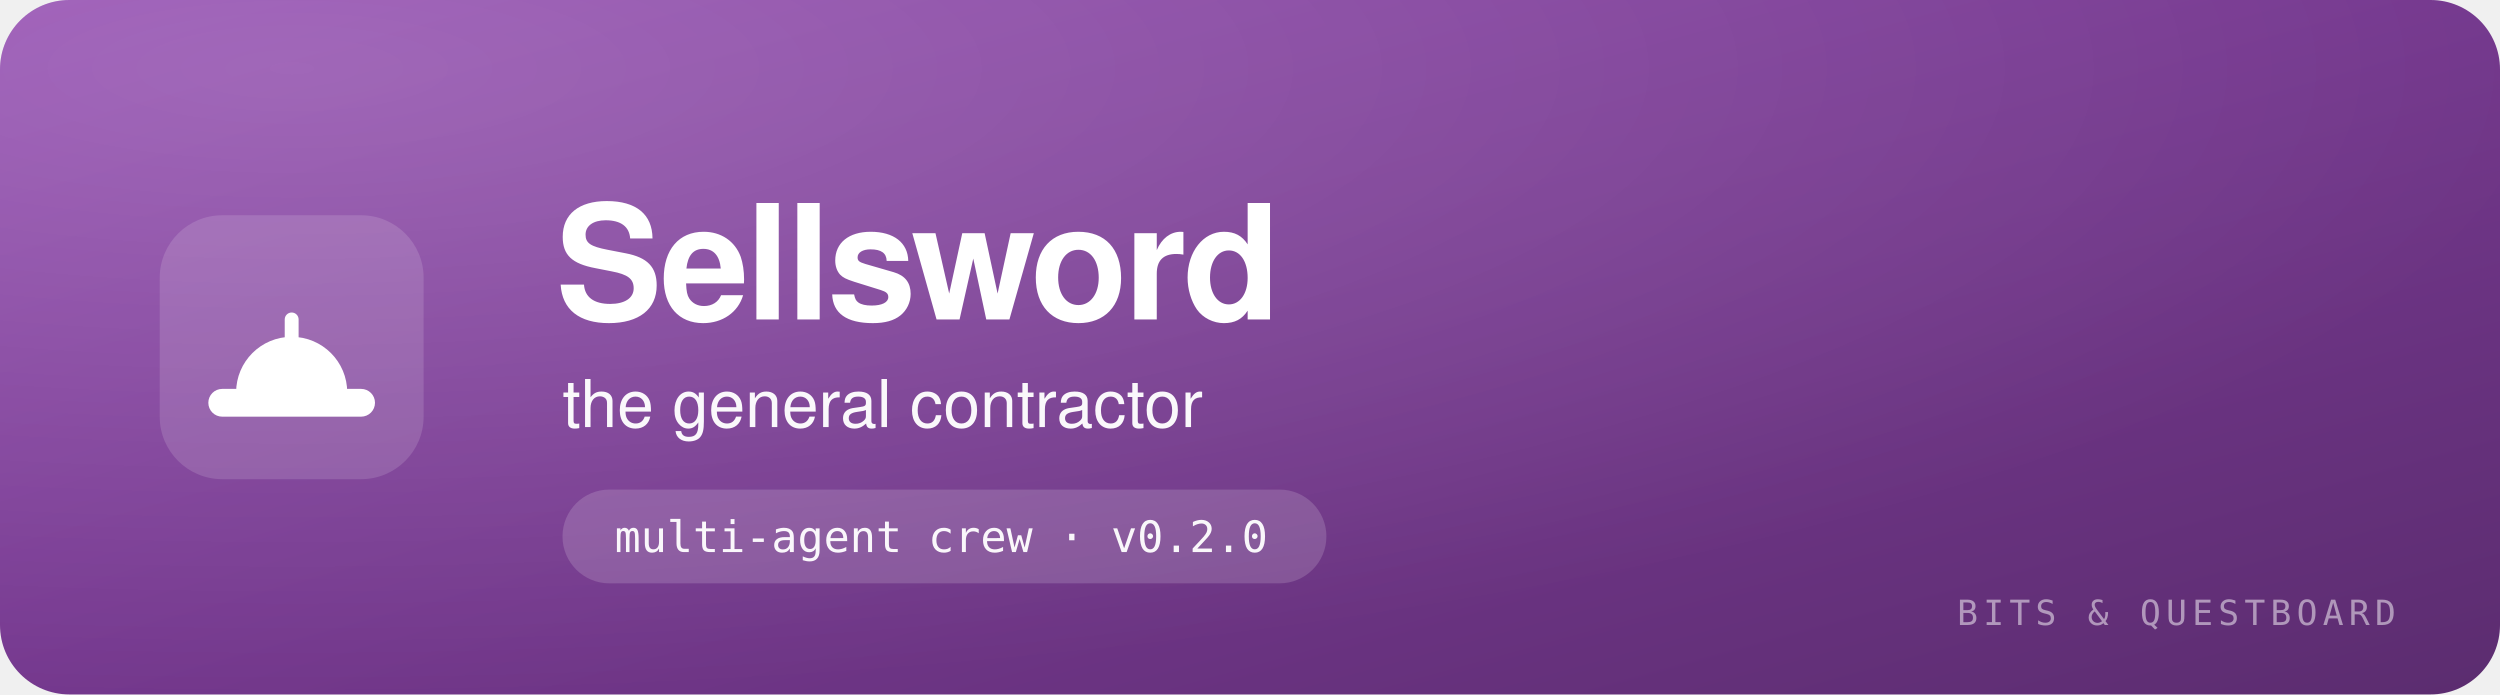
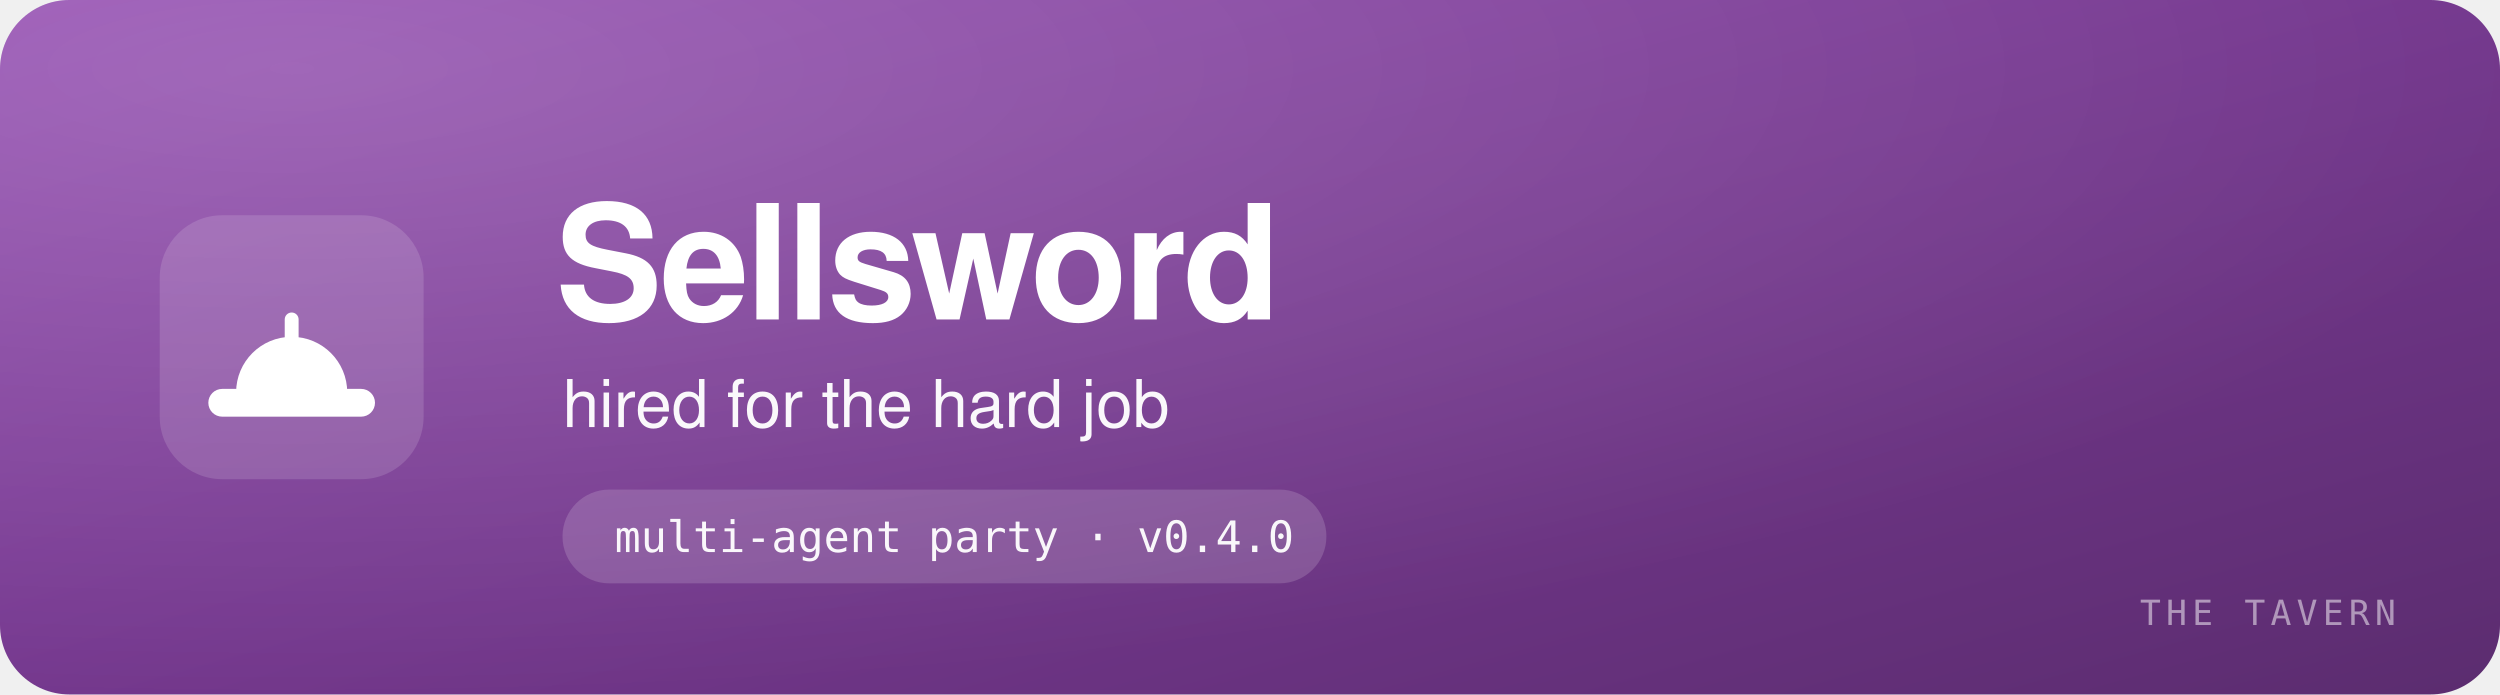
- <svg xmlns="http://www.w3.org/2000/svg" width="720" height="200" viewBox="0 0 720 200" role="img" aria-label="Sellsword — the general contractor, part of the The Tavern crew">
+ <svg xmlns="http://www.w3.org/2000/svg" width="720" height="200" viewBox="0 0 720 200" role="img" aria-label="Sellsword, one of the regulars at The Tavern">
  <defs>
    <linearGradient id="bg" x1="0" y1="0" x2="1" y2="1">
      <stop offset="0" stop-color="#8E44AD" />
      <stop offset="1" stop-color="#5B2C6F" />
    </linearGradient>
    <radialGradient id="glow" cx="0.12" cy="0.1" r="0.9">
      <stop offset="0" stop-color="#ffffff" stop-opacity="0.20" />
      <stop offset="1" stop-color="#ffffff" stop-opacity="0" />
    </radialGradient>
  </defs>
  <rect width="720" height="200" rx="20" fill="url(#bg)" />
  <rect width="720" height="200" rx="20" fill="url(#glow)" />
  <rect x="46" y="62" width="76" height="76" rx="18" fill="#ffffff" opacity="0.14" />
  <g transform="translate(56,72)">
    <rect x="4" y="40" width="48" height="8" rx="4" fill="#fff" />
    <path d="M12 41 A16 16 0 0 1 44 41 Z" fill="#fff" />
    <rect x="26" y="18" width="4" height="9" rx="2" fill="#fff" />
  </g>
  <text x="160" y="92" font-family="Segoe UI, Helvetica, Arial, sans-serif" font-size="46" font-weight="800" fill="#ffffff" letter-spacing="-1">Sellsword</text>
-   <text x="162" y="123" font-family="Segoe UI, Helvetica, Arial, sans-serif" font-size="19" font-weight="500" fill="#ffffff" opacity="0.96">the general contractor</text>
+   <text x="162" y="123" font-family="Segoe UI, Helvetica, Arial, sans-serif" font-size="19" font-weight="500" fill="#ffffff" opacity="0.96">hired for the hard job</text>
  <rect x="162" y="141" width="220" height="27" rx="13.5" fill="#ffffff" opacity="0.16" />
-   <text x="177" y="159" font-family="ui-monospace, SFMono-Regular, Menlo, monospace" font-size="12.5" fill="#ffffff" opacity="0.95">multi-agent crew · v0.2.0</text>
-   <text x="690" y="180" text-anchor="end" font-family="ui-monospace, SFMono-Regular, Menlo, monospace" font-size="10" fill="#ffffff" opacity="0.5" letter-spacing="1.5">BITS &amp; QUESTBOARD</text>
+   <text x="177" y="159" font-family="ui-monospace, SFMono-Regular, Menlo, monospace" font-size="12.5" fill="#ffffff" opacity="0.95">multi-agent party · v0.4.0</text>
+   <text x="690" y="180" text-anchor="end" font-family="ui-monospace, SFMono-Regular, Menlo, monospace" font-size="10" fill="#ffffff" opacity="0.5" letter-spacing="1.5">THE TAVERN</text>
</svg>
